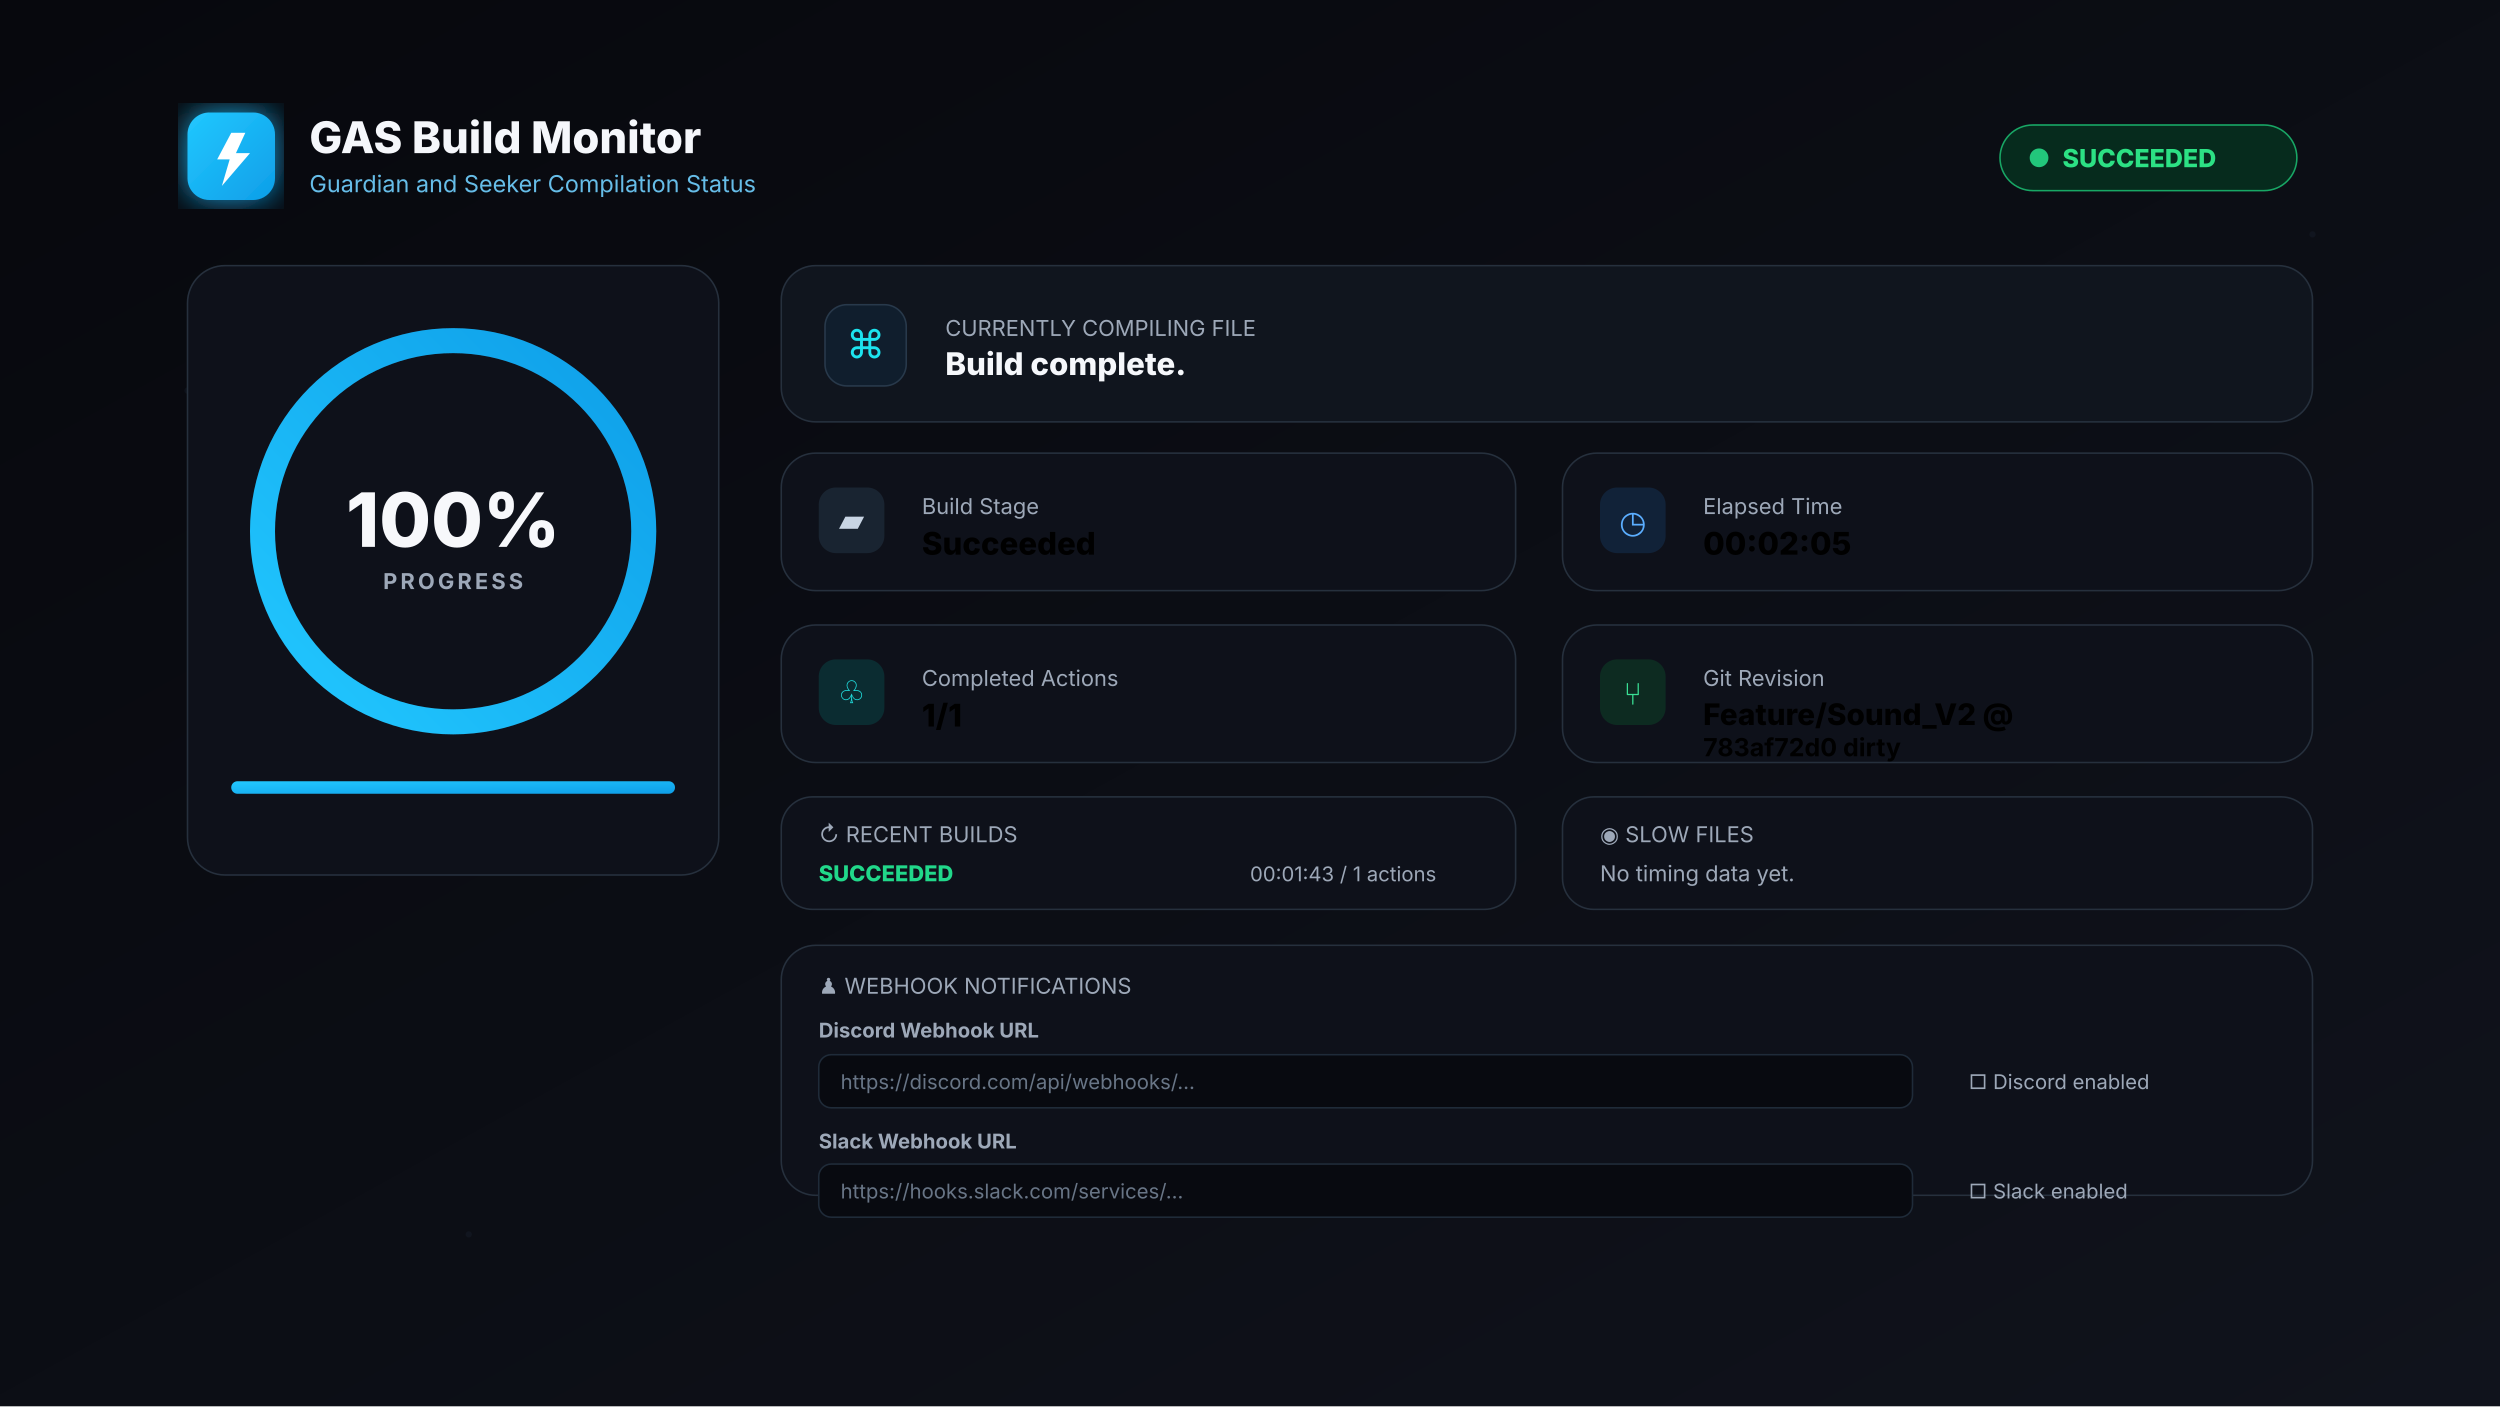
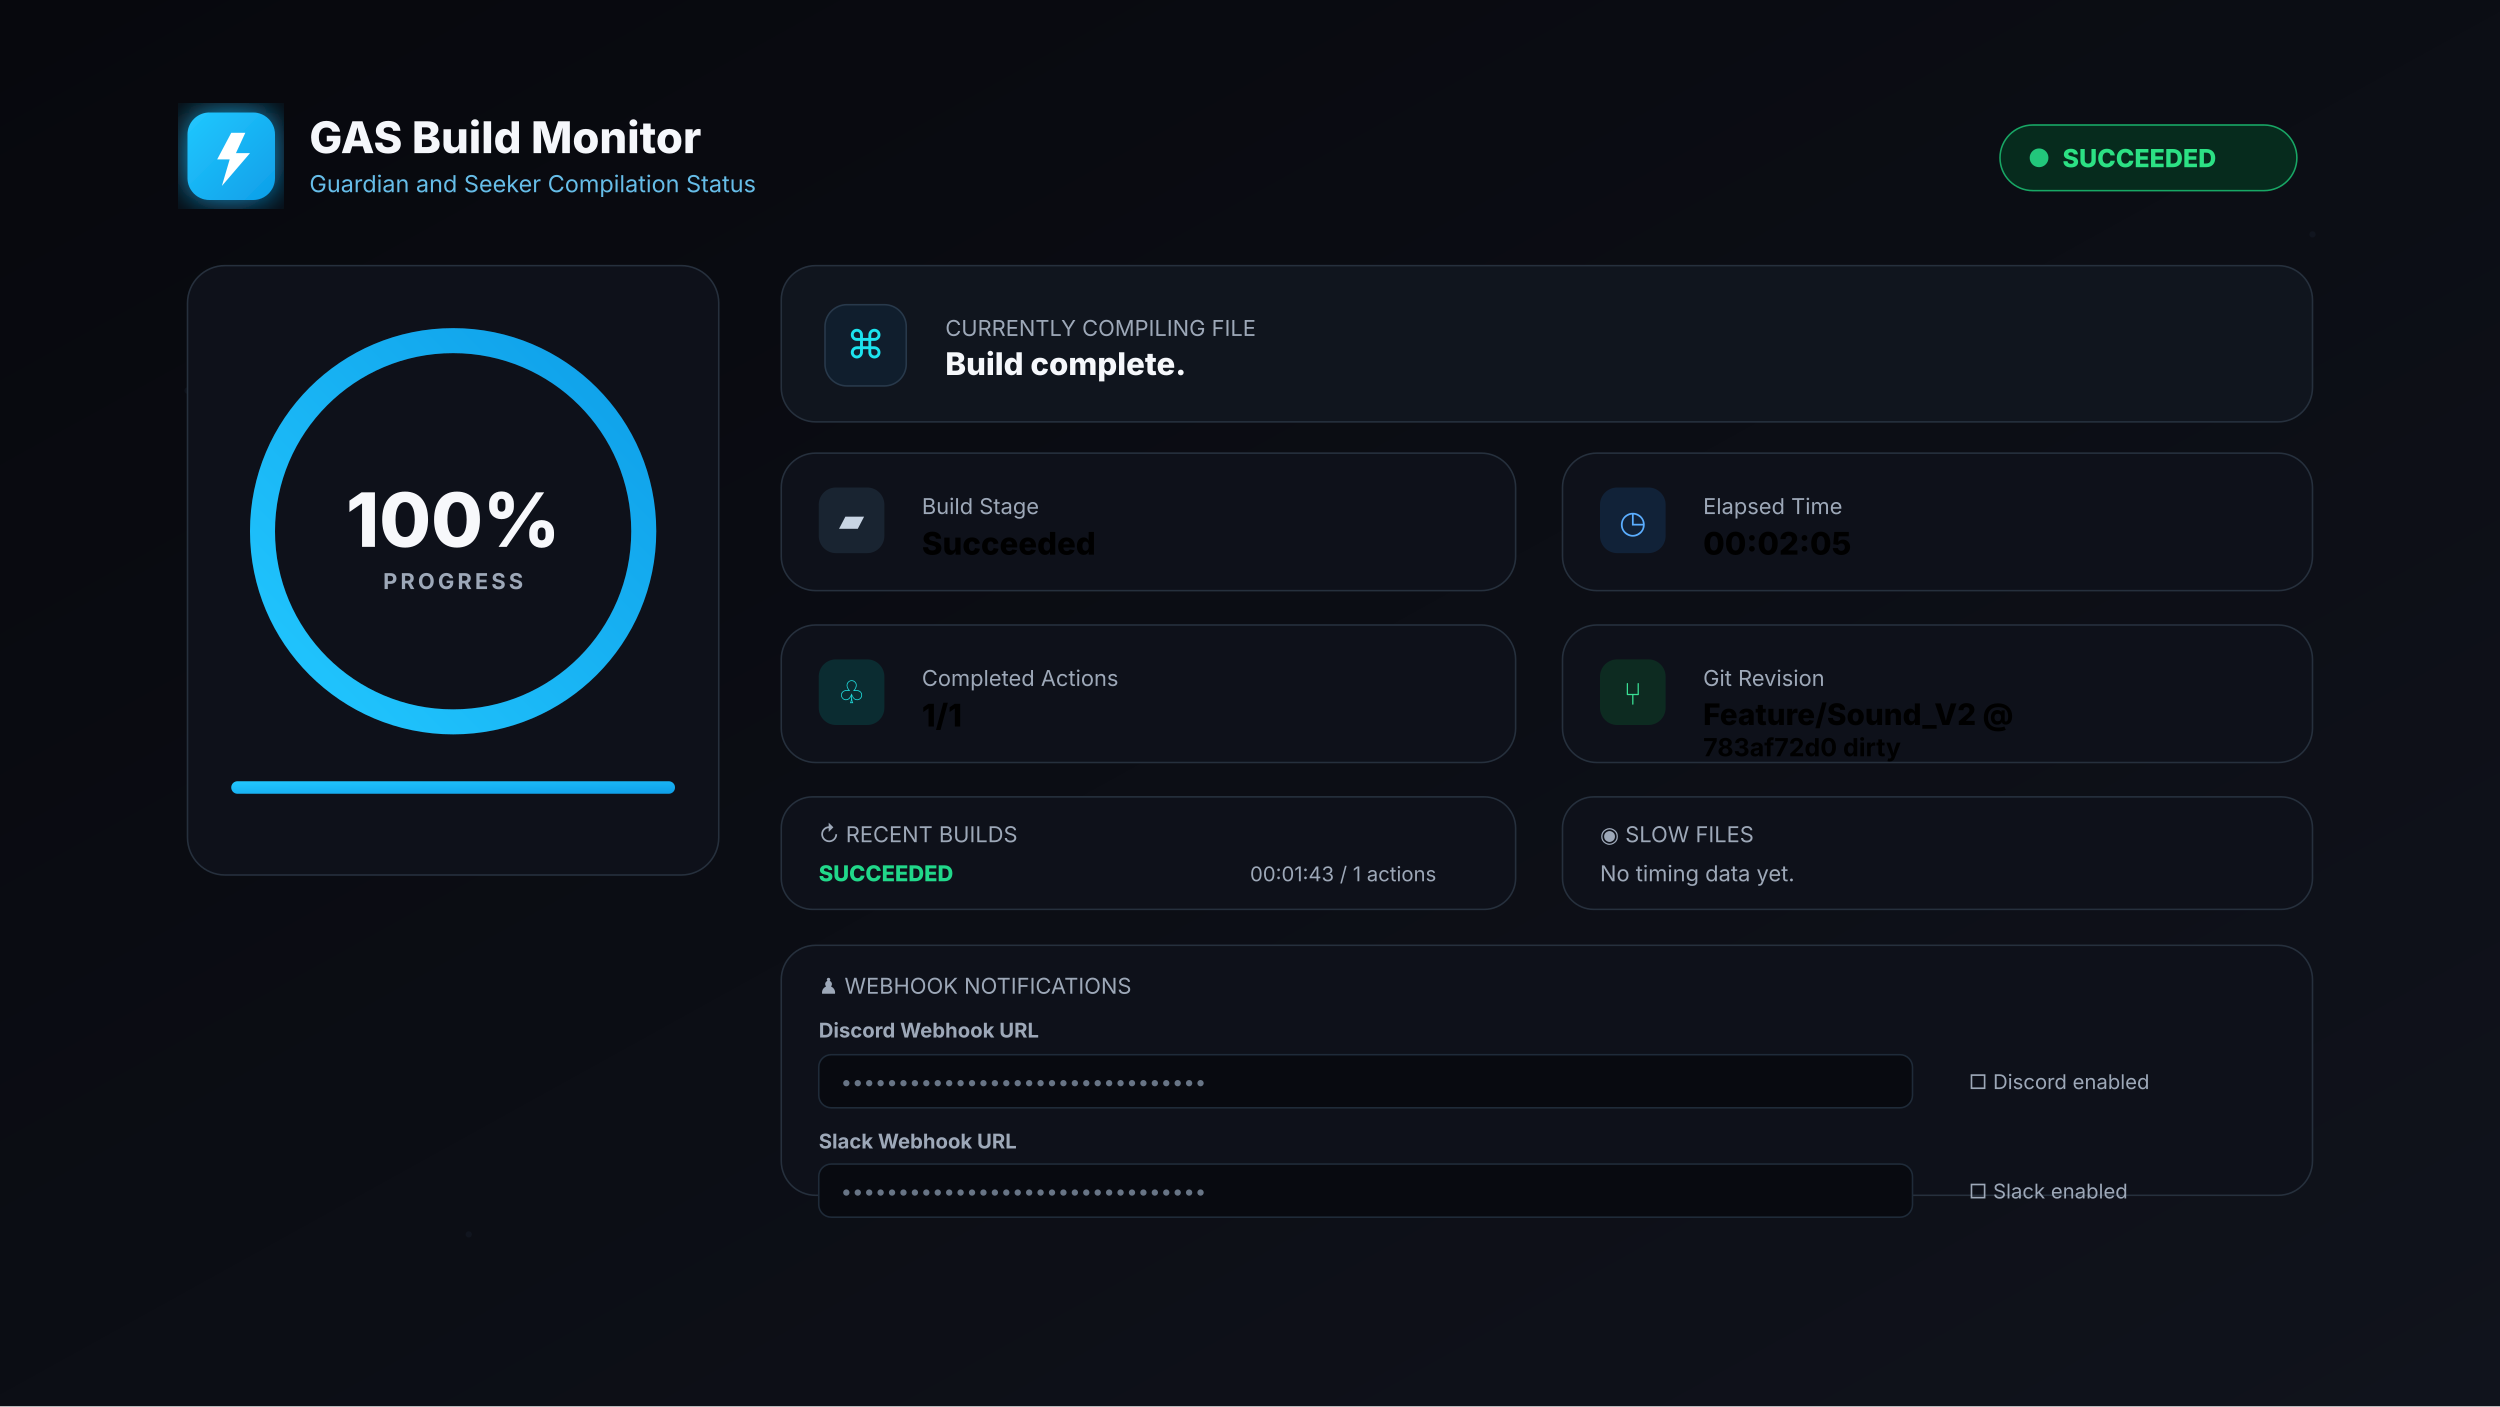
<svg xmlns="http://www.w3.org/2000/svg" viewBox="0 0 1600 900" role="img" aria-labelledby="title desc">
  <defs>
    <linearGradient id="bg" x1="0" y1="0" x2="1" y2="1">
      <stop offset="0" stop-color="#07080d" />
      <stop offset="1" stop-color="#10131c" />
    </linearGradient>
    <linearGradient id="cyan" x1="0" y1="0" x2="1" y2="1">
      <stop offset="0" stop-color="#22c8ff" />
      <stop offset="1" stop-color="#0e9ee8" />
    </linearGradient>
    <filter id="glow">
      <feGaussianBlur stdDeviation="12" result="blur" />
      <feMerge>
        <feMergeNode in="blur" />
        <feMergeNode in="SourceGraphic" />
      </feMerge>
    </filter>
  </defs>
  <rect width="1600" height="900" fill="url(#bg)" />
  <g opacity=".2" fill="#253246">
    <circle cx="120" cy="250" r="2" />
    <circle cx="1390" cy="690" r="2" />
    <circle cx="300" cy="790" r="2" />
    <circle cx="1480" cy="150" r="2" />
  </g>
  <g font-family="Inter,Arial,sans-serif" fill="#f5f7fb">
    <rect x="120" y="72" width="56" height="56" rx="14" fill="url(#cyan)" filter="url(#glow)" />
    <path d="M148 85l-9 17h8l-5 17 18-21h-9l6-13z" fill="#fff" />
    <text x="198" y="98" font-size="28" font-weight="800">GAS Build Monitor</text>
    <text x="198" y="123" font-size="15" fill="#66bde8">Guardian and Seeker Compilation Status</text>
    <rect x="1280" y="80" width="190" height="42" rx="21" fill="#062b1d" stroke="#18a765" />
    <circle cx="1305" cy="101" r="6" fill="#22c77b" />
    <text x="1320" y="107" font-size="16" font-weight="800" fill="#2ce184">SUCCEEDED</text>
  </g>
  <g transform="translate(120 170)">
    <rect width="340" height="390" rx="24" fill="#0e111a" stroke="#26303d" />
    <circle cx="170" cy="170" r="122" fill="none" stroke="#162534" stroke-width="16" />
    <circle cx="170" cy="170" r="122" fill="none" stroke="url(#cyan)" stroke-width="16" stroke-linecap="round" stroke-dasharray="766" stroke-dashoffset="0" transform="rotate(-90 170 170)" />
    <text x="170" y="180" text-anchor="middle" font-family="Inter,Arial,sans-serif" font-size="48" font-weight="800" fill="#f7f8fb">100%</text>
    <text x="170" y="207" text-anchor="middle" font-family="Inter,Arial,sans-serif" font-size="14" font-weight="700" letter-spacing="2" fill="#9da8b8">PROGRESS</text>
    <rect x="28" y="330" width="284" height="8" rx="4" fill="#17212d" />
    <rect x="28" y="330" width="284" height="8" rx="4" fill="url(#cyan)" />
  </g>
  <g transform="translate(500 170)" font-family="Inter,Arial,sans-serif">
    <rect width="980" height="100" rx="22" fill="#10151e" stroke="#26303d" />
    <rect x="28" y="25" width="52" height="52" rx="14" fill="#101e2d" stroke="#28394b" />
    <text x="54" y="59" text-anchor="middle" font-size="25" fill="#1ce4ef">⌘</text>
    <text x="105" y="45" font-size="14" fill="#9da8b8">CURRENTLY COMPILING FILE</text>
    <text x="105" y="70" font-size="20" font-weight="800" fill="#f5f7fb">Build complete.</text>
    <g transform="translate(0 120)">
      <rect width="470" height="88" rx="22" fill="#0e111a" stroke="#26303d" />
      <rect x="24" y="22" width="42" height="42" rx="11" fill="#192431" />
      <text x="45" y="50" text-anchor="middle" font-size="21" fill="#c8d5e4">▰</text>
      <text x="90" y="39" font-size="14" fill="#9da8b8">Build Stage</text>
      <text x="90" y="65" font-size="20" font-weight="800">Succeeded</text>
      <rect x="500" width="480" height="88" rx="22" fill="#0e111a" stroke="#26303d" />
      <rect x="524" y="22" width="42" height="42" rx="11" fill="#112238" />
      <text x="545" y="51" text-anchor="middle" font-size="20" fill="#5baeff">◷</text>
      <text x="590" y="39" font-size="14" fill="#9da8b8">Elapsed Time</text>
      <text x="590" y="65" font-size="20" font-weight="800">00:02:05</text>
    </g>
    <g transform="translate(0 230)">
      <rect width="470" height="88" rx="22" fill="#0e111a" stroke="#26303d" />
      <rect x="24" y="22" width="42" height="42" rx="11" fill="#0b2c31" />
      <text x="45" y="50" text-anchor="middle" font-size="20" fill="#20e0e0">♧</text>
      <text x="90" y="39" font-size="14" fill="#9da8b8">Completed Actions</text>
      <text x="90" y="65" font-size="20" font-weight="800">1/1</text>
      <rect x="500" width="480" height="88" rx="22" fill="#0e111a" stroke="#26303d" />
      <rect x="524" y="22" width="42" height="42" rx="11" fill="#0d2b21" />
      <text x="545" y="51" text-anchor="middle" font-size="20" fill="#39df94">⑂</text>
      <text x="590" y="39" font-size="14" fill="#9da8b8">Git Revision</text>
      <text x="590" y="64" font-size="19" font-weight="800">Feature/Sound_V2 @</text>
      <text x="590" y="84" font-size="16" font-weight="700">783af72d0 dirty</text>
    </g>
    <g transform="translate(0 340)">
      <rect width="470" height="72" rx="20" fill="#0e111a" stroke="#26303d" />
      <text x="24" y="29" font-size="14" fill="#9da8b8">↻  RECENT BUILDS</text>
      <text x="24" y="54" font-size="14" font-weight="800" fill="#21d88a">SUCCEEDED</text>
      <text x="300" y="54" font-size="13" fill="#9da8b8">00:01:43 / 1 actions</text>
      <rect x="500" width="480" height="72" rx="20" fill="#0e111a" stroke="#26303d" />
      <text x="524" y="29" font-size="14" fill="#9da8b8">◉  SLOW FILES</text>
      <text x="524" y="54" font-size="14" fill="#9da8b8">No timing data yet.</text>
    </g>
    <g transform="translate(0 435)">
      <rect width="980" height="160" rx="22" fill="#0e111a" stroke="#26303d" />
      <text x="24" y="31" font-size="14" fill="#9da8b8">♟  WEBHOOK NOTIFICATIONS</text>
      <text x="24" y="59" font-size="13" font-weight="700" fill="#9da8b8">Discord Webhook URL</text>
      <rect x="24" y="70" width="700" height="34" rx="8" fill="#080a10" stroke="#1f2b39" />
-       <text x="38" y="92" font-size="13" fill="#687586">https://discord.com/api/webhooks/...</text>
+       <text x="38" y="92" font-size="13" fill="#687586">••••••••••••••••••••••••••••••••</text>
      <text x="760" y="92" font-size="13" fill="#9da8b8">□ Discord enabled</text>
      <text x="24" y="130" font-size="13" font-weight="700" fill="#9da8b8">Slack Webhook URL</text>
      <rect x="24" y="140" width="700" height="34" rx="8" fill="#080a10" stroke="#1f2b39" />
-       <text x="38" y="162" font-size="13" fill="#687586">https://hooks.slack.com/services/...</text>
+       <text x="38" y="162" font-size="13" fill="#687586">••••••••••••••••••••••••••••••••</text>
      <text x="760" y="162" font-size="13" fill="#9da8b8">□ Slack enabled</text>
    </g>
  </g>
</svg>
